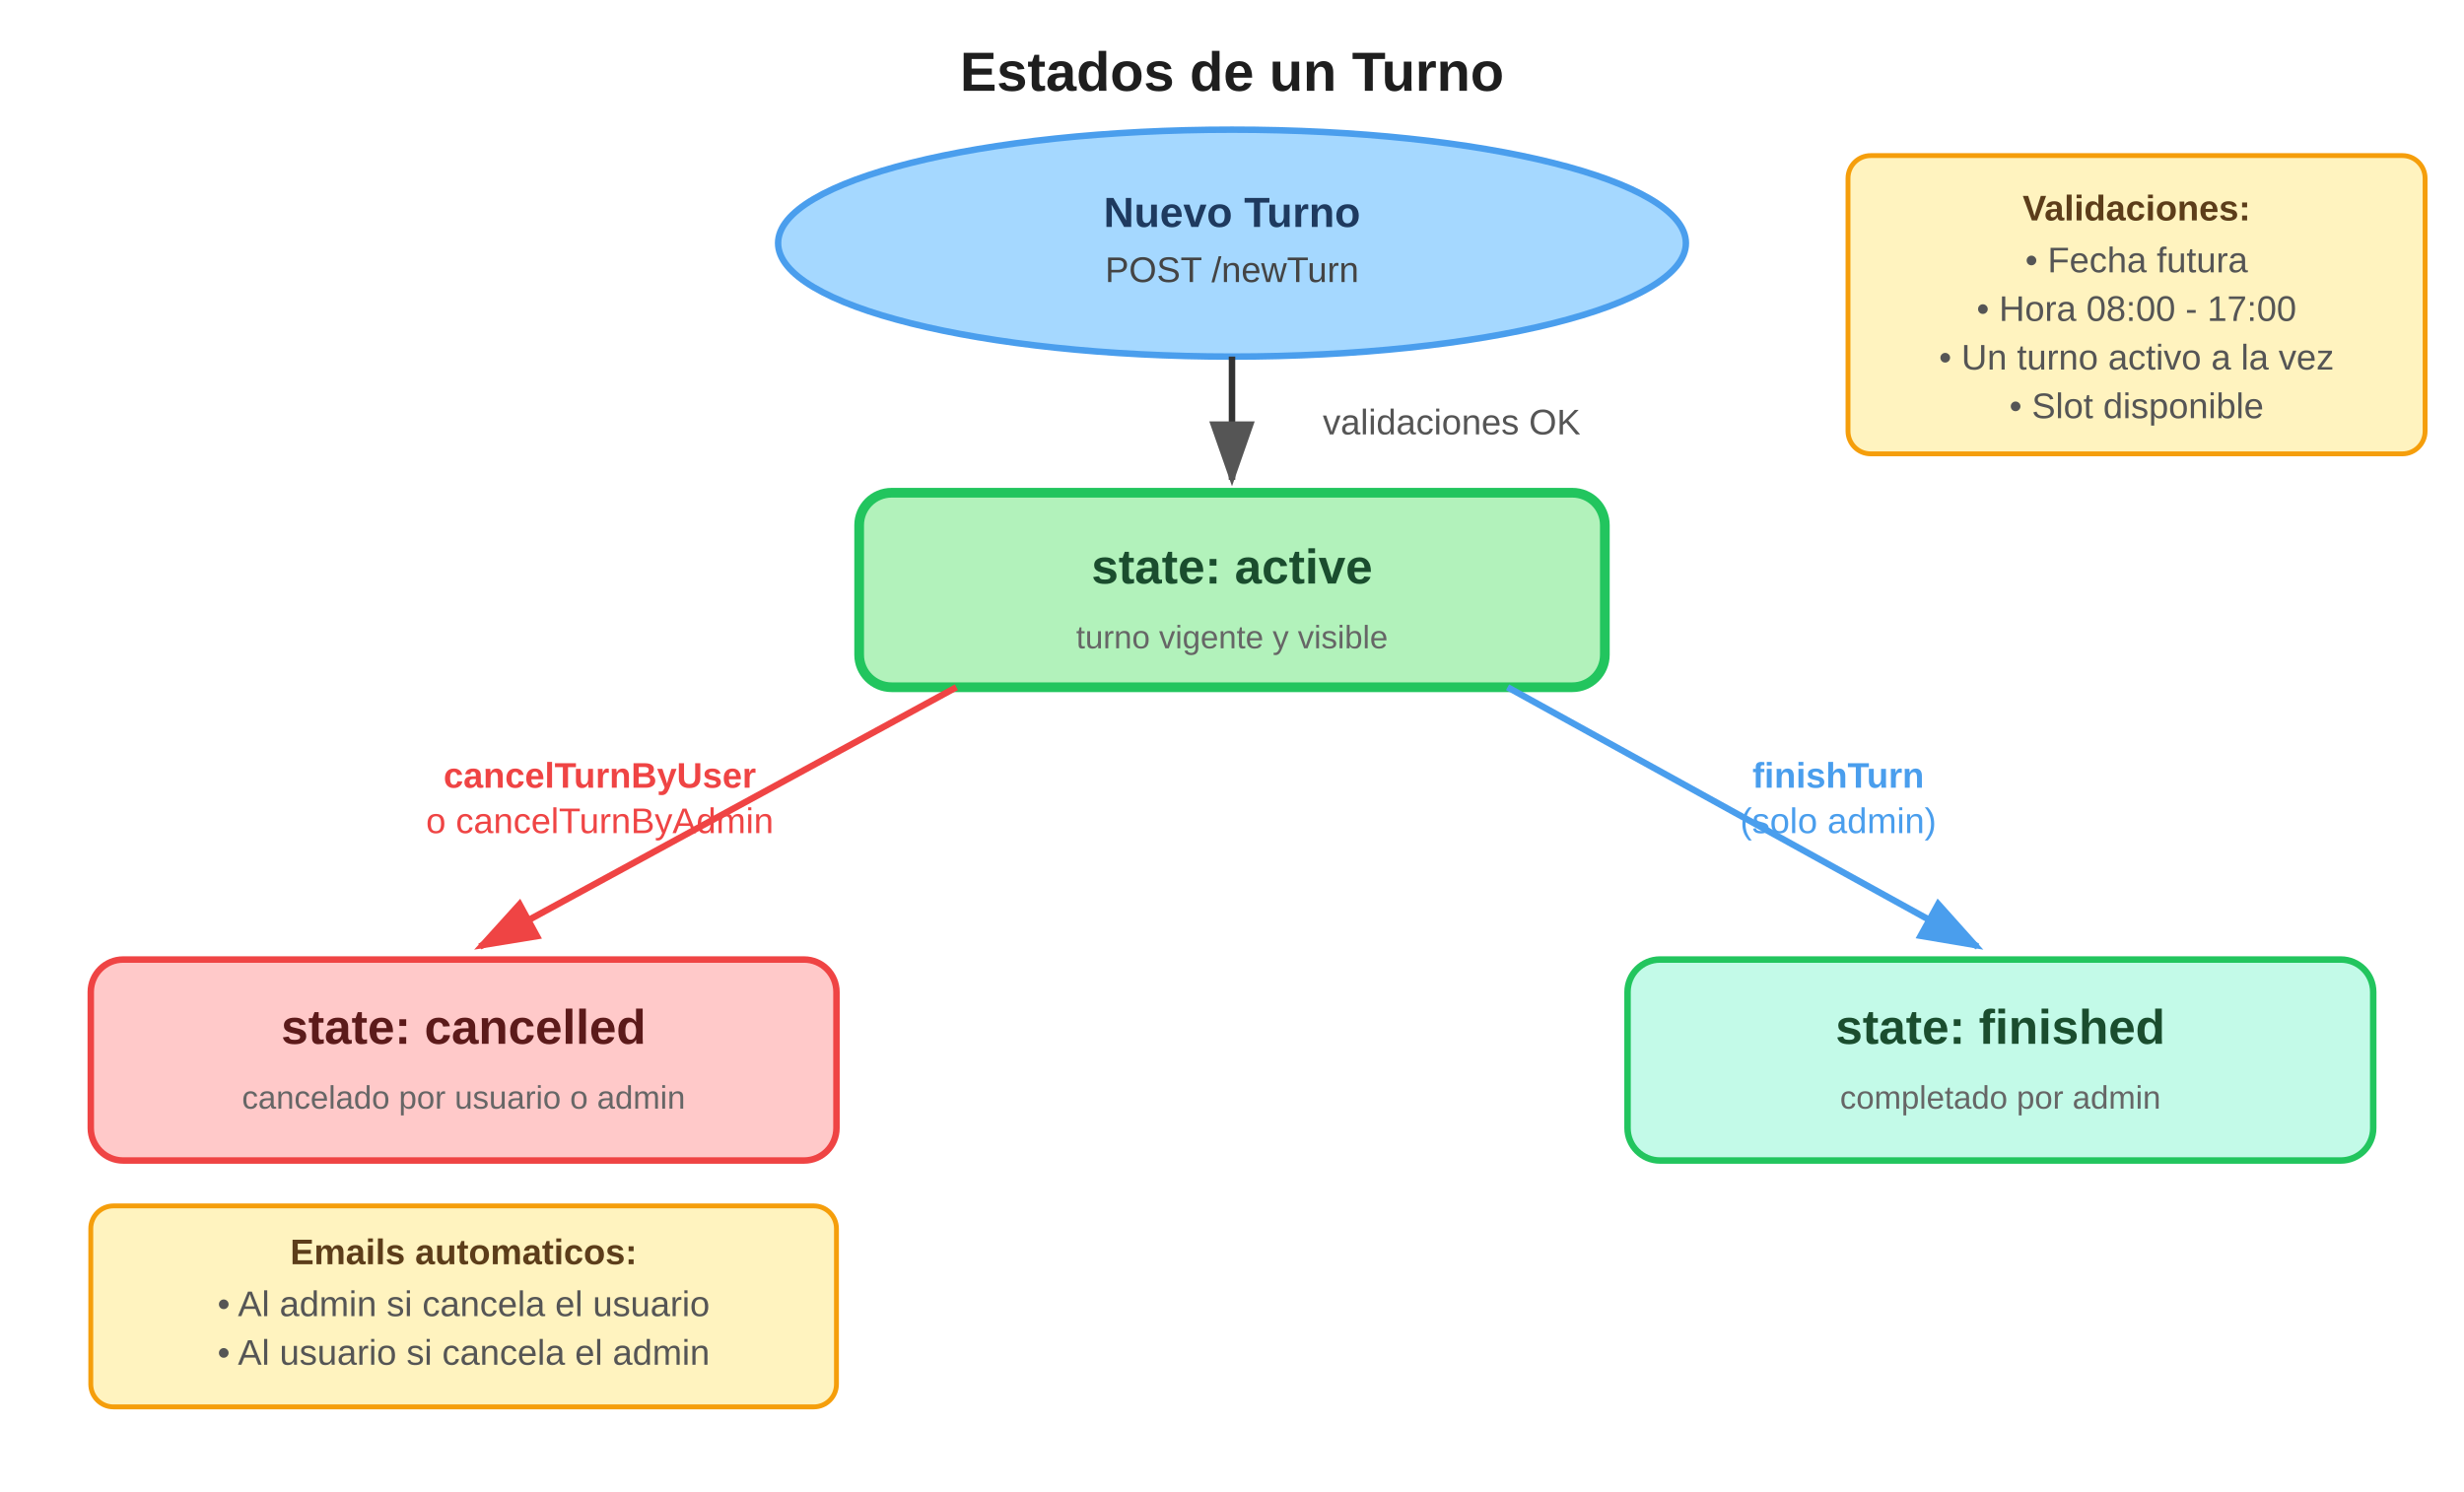
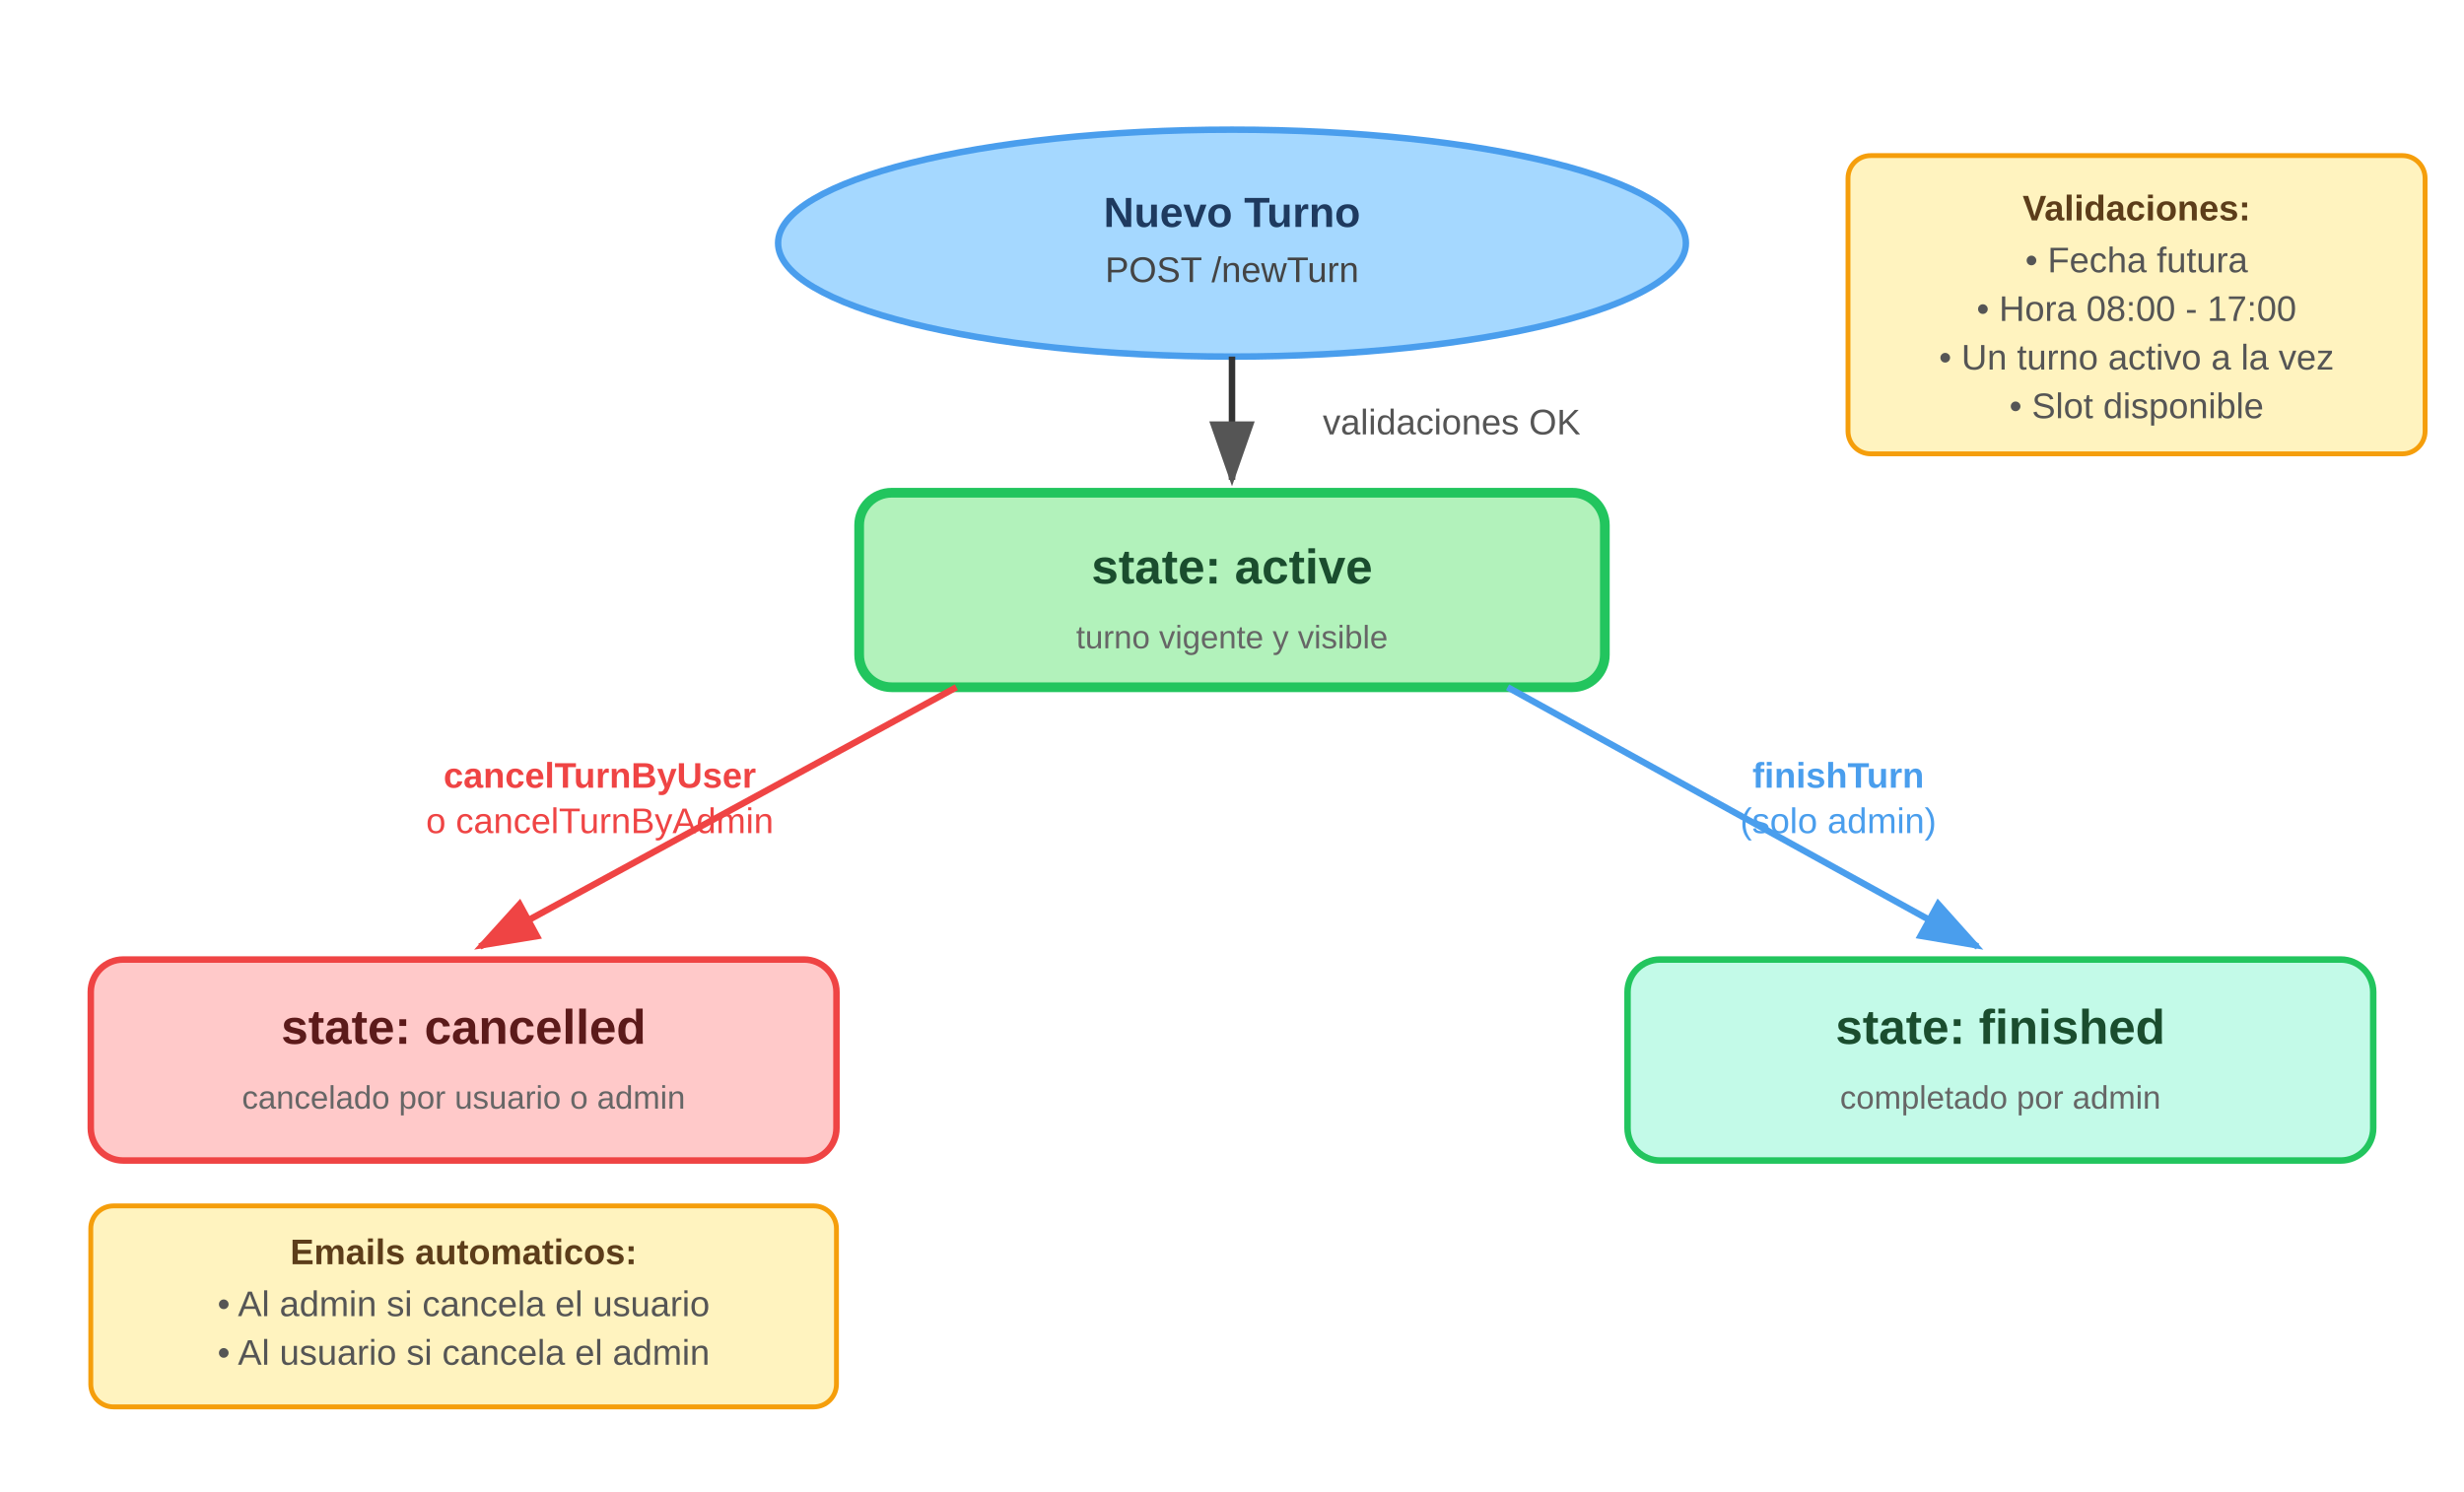
<svg xmlns="http://www.w3.org/2000/svg" width="760" height="460" viewBox="0 0 760 460" font-family="Arial, sans-serif">
  <defs>
    <marker id="arr" markerWidth="10" markerHeight="7" refX="9" refY="3.5" orient="auto">
      <polygon points="0 0, 10 3.5, 0 7" fill="#555" />
    </marker>
    <marker id="arr-red" markerWidth="10" markerHeight="7" refX="9" refY="3.5" orient="auto">
      <polygon points="0 0, 10 3.5, 0 7" fill="#ef4444" />
    </marker>
    <marker id="arr-blue" markerWidth="10" markerHeight="7" refX="9" refY="3.5" orient="auto">
      <polygon points="0 0, 10 3.5, 0 7" fill="#4a9eed" />
    </marker>
  </defs>
-   <text x="380" y="28" text-anchor="middle" font-size="17" font-weight="bold" fill="#1e1e1e">Estados de un Turno</text>
  <ellipse cx="380" cy="75" rx="140" ry="35" fill="#a5d8ff" stroke="#4a9eed" stroke-width="2" />
  <text x="380" y="70" text-anchor="middle" font-size="13" font-weight="bold" fill="#1e3a5f">Nuevo Turno</text>
  <text x="380" y="87" text-anchor="middle" font-size="11" fill="#444">POST /newTurn</text>
  <line x1="380" y1="110" x2="380" y2="148" stroke="#333" stroke-width="2" marker-end="url(#arr)" />
  <text x="408" y="134" font-size="11" fill="#555">validaciones OK</text>
  <rect x="265" y="152" width="230" height="60" rx="10" fill="#b2f2bb" stroke="#22c55e" stroke-width="3" />
  <text x="380" y="180" text-anchor="middle" font-size="15" font-weight="bold" fill="#1a4d2e">state: active</text>
  <text x="380" y="200" text-anchor="middle" font-size="10" fill="#666">turno vigente y visible</text>
  <line x1="295" y1="212" x2="148" y2="292" stroke="#ef4444" stroke-width="2" marker-end="url(#arr-red)" />
  <text x="185" y="243" text-anchor="middle" font-size="11" fill="#ef4444" font-weight="bold">cancelTurnByUser</text>
  <text x="185" y="257" text-anchor="middle" font-size="11" fill="#ef4444">o cancelTurnByAdmin</text>
  <line x1="465" y1="212" x2="610" y2="292" stroke="#4a9eed" stroke-width="2" marker-end="url(#arr-blue)" />
  <text x="567" y="243" text-anchor="middle" font-size="11" fill="#4a9eed" font-weight="bold">finishTurn</text>
  <text x="567" y="257" text-anchor="middle" font-size="11" fill="#4a9eed">(solo admin)</text>
  <rect x="28" y="296" width="230" height="62" rx="10" fill="#ffc9c9" stroke="#ef4444" stroke-width="2" />
  <text x="143" y="322" text-anchor="middle" font-size="15" font-weight="bold" fill="#5c1a1a">state: cancelled</text>
  <text x="143" y="342" text-anchor="middle" font-size="10" fill="#666">cancelado por usuario o admin</text>
  <rect x="502" y="296" width="230" height="62" rx="10" fill="#c3fae8" stroke="#22c55e" stroke-width="2" />
  <text x="617" y="322" text-anchor="middle" font-size="15" font-weight="bold" fill="#1a4d2e">state: finished</text>
  <text x="617" y="342" text-anchor="middle" font-size="10" fill="#666">completado por admin</text>
  <rect x="570" y="48" width="178" height="92" rx="7" fill="#fff3bf" stroke="#f59e0b" stroke-width="1.5" />
  <text x="659" y="68" text-anchor="middle" font-size="11" font-weight="bold" fill="#5c3d1a">Validaciones:</text>
  <text x="659" y="84" text-anchor="middle" font-size="11" fill="#555">• Fecha futura</text>
  <text x="659" y="99" text-anchor="middle" font-size="11" fill="#555">• Hora 08:00 - 17:00</text>
  <text x="659" y="114" text-anchor="middle" font-size="11" fill="#555">• Un turno activo a la vez</text>
  <text x="659" y="129" text-anchor="middle" font-size="11" fill="#555">• Slot disponible</text>
  <rect x="28" y="372" width="230" height="62" rx="7" fill="#fff3bf" stroke="#f59e0b" stroke-width="1.5" />
  <text x="143" y="390" text-anchor="middle" font-size="11" font-weight="bold" fill="#5c3d1a">Emails automaticos:</text>
  <text x="143" y="406" text-anchor="middle" font-size="11" fill="#555">• Al admin si cancela el usuario</text>
  <text x="143" y="421" text-anchor="middle" font-size="11" fill="#555">• Al usuario si cancela el admin</text>
</svg>
